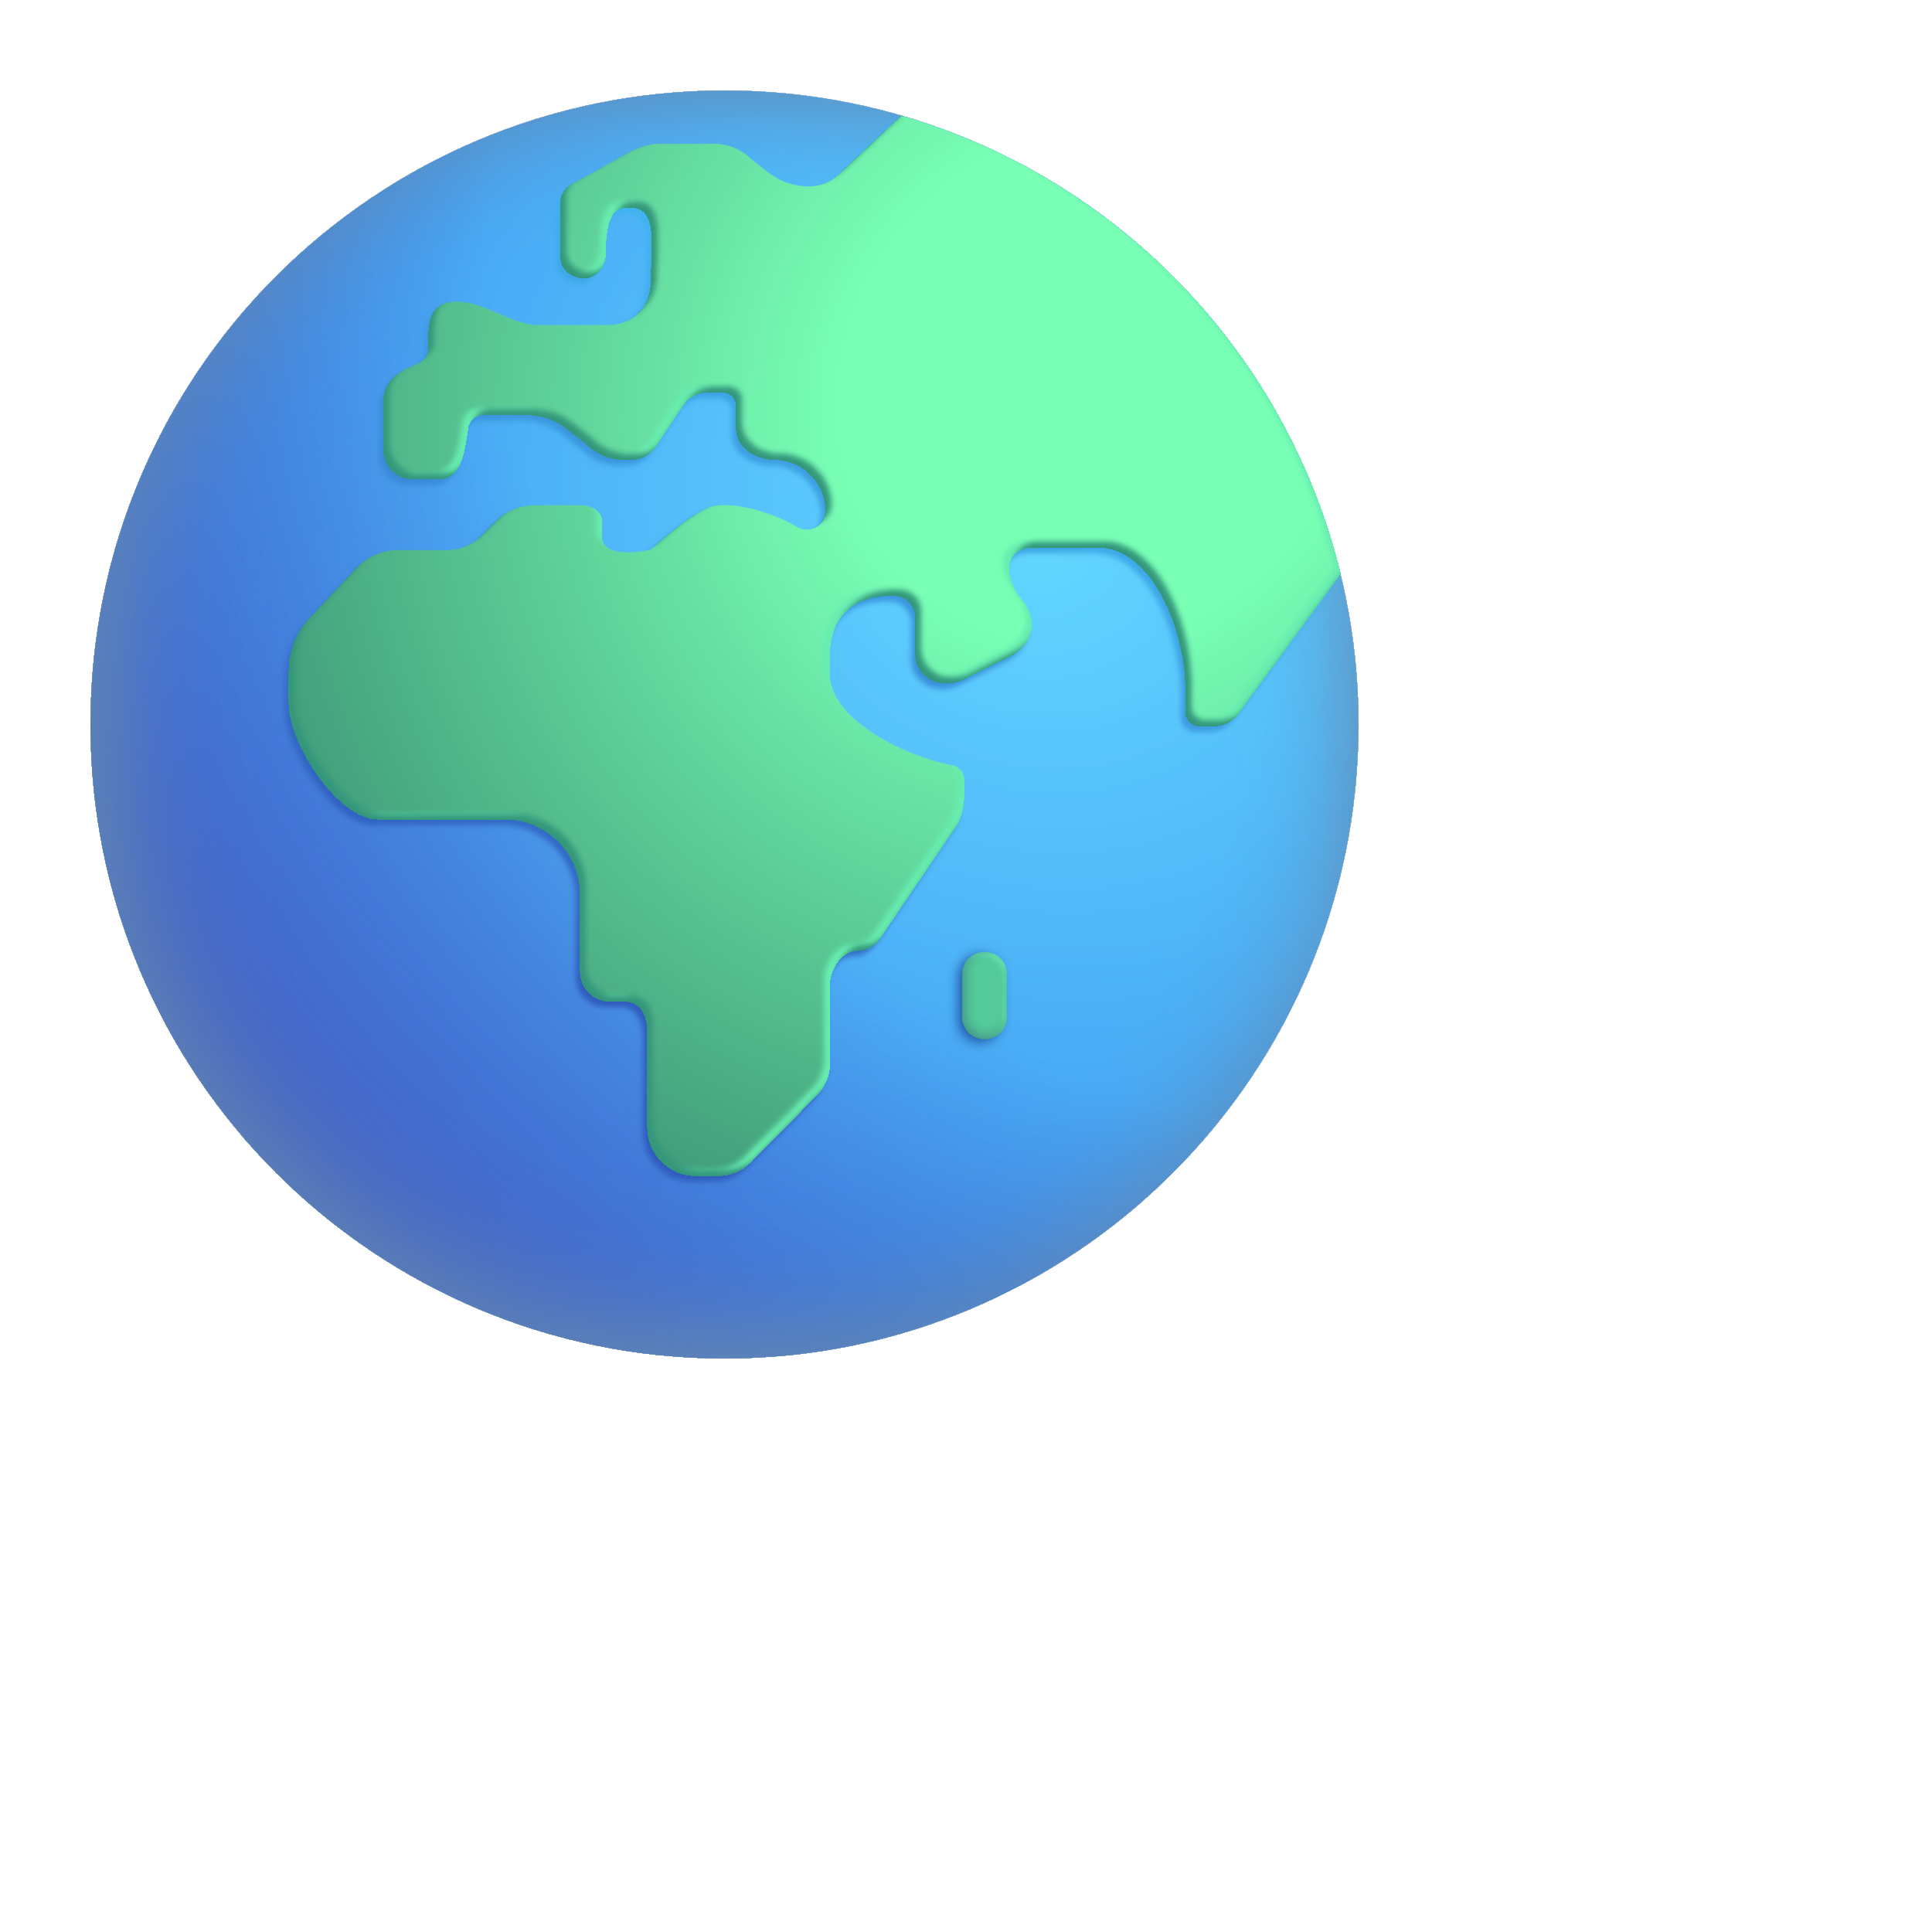
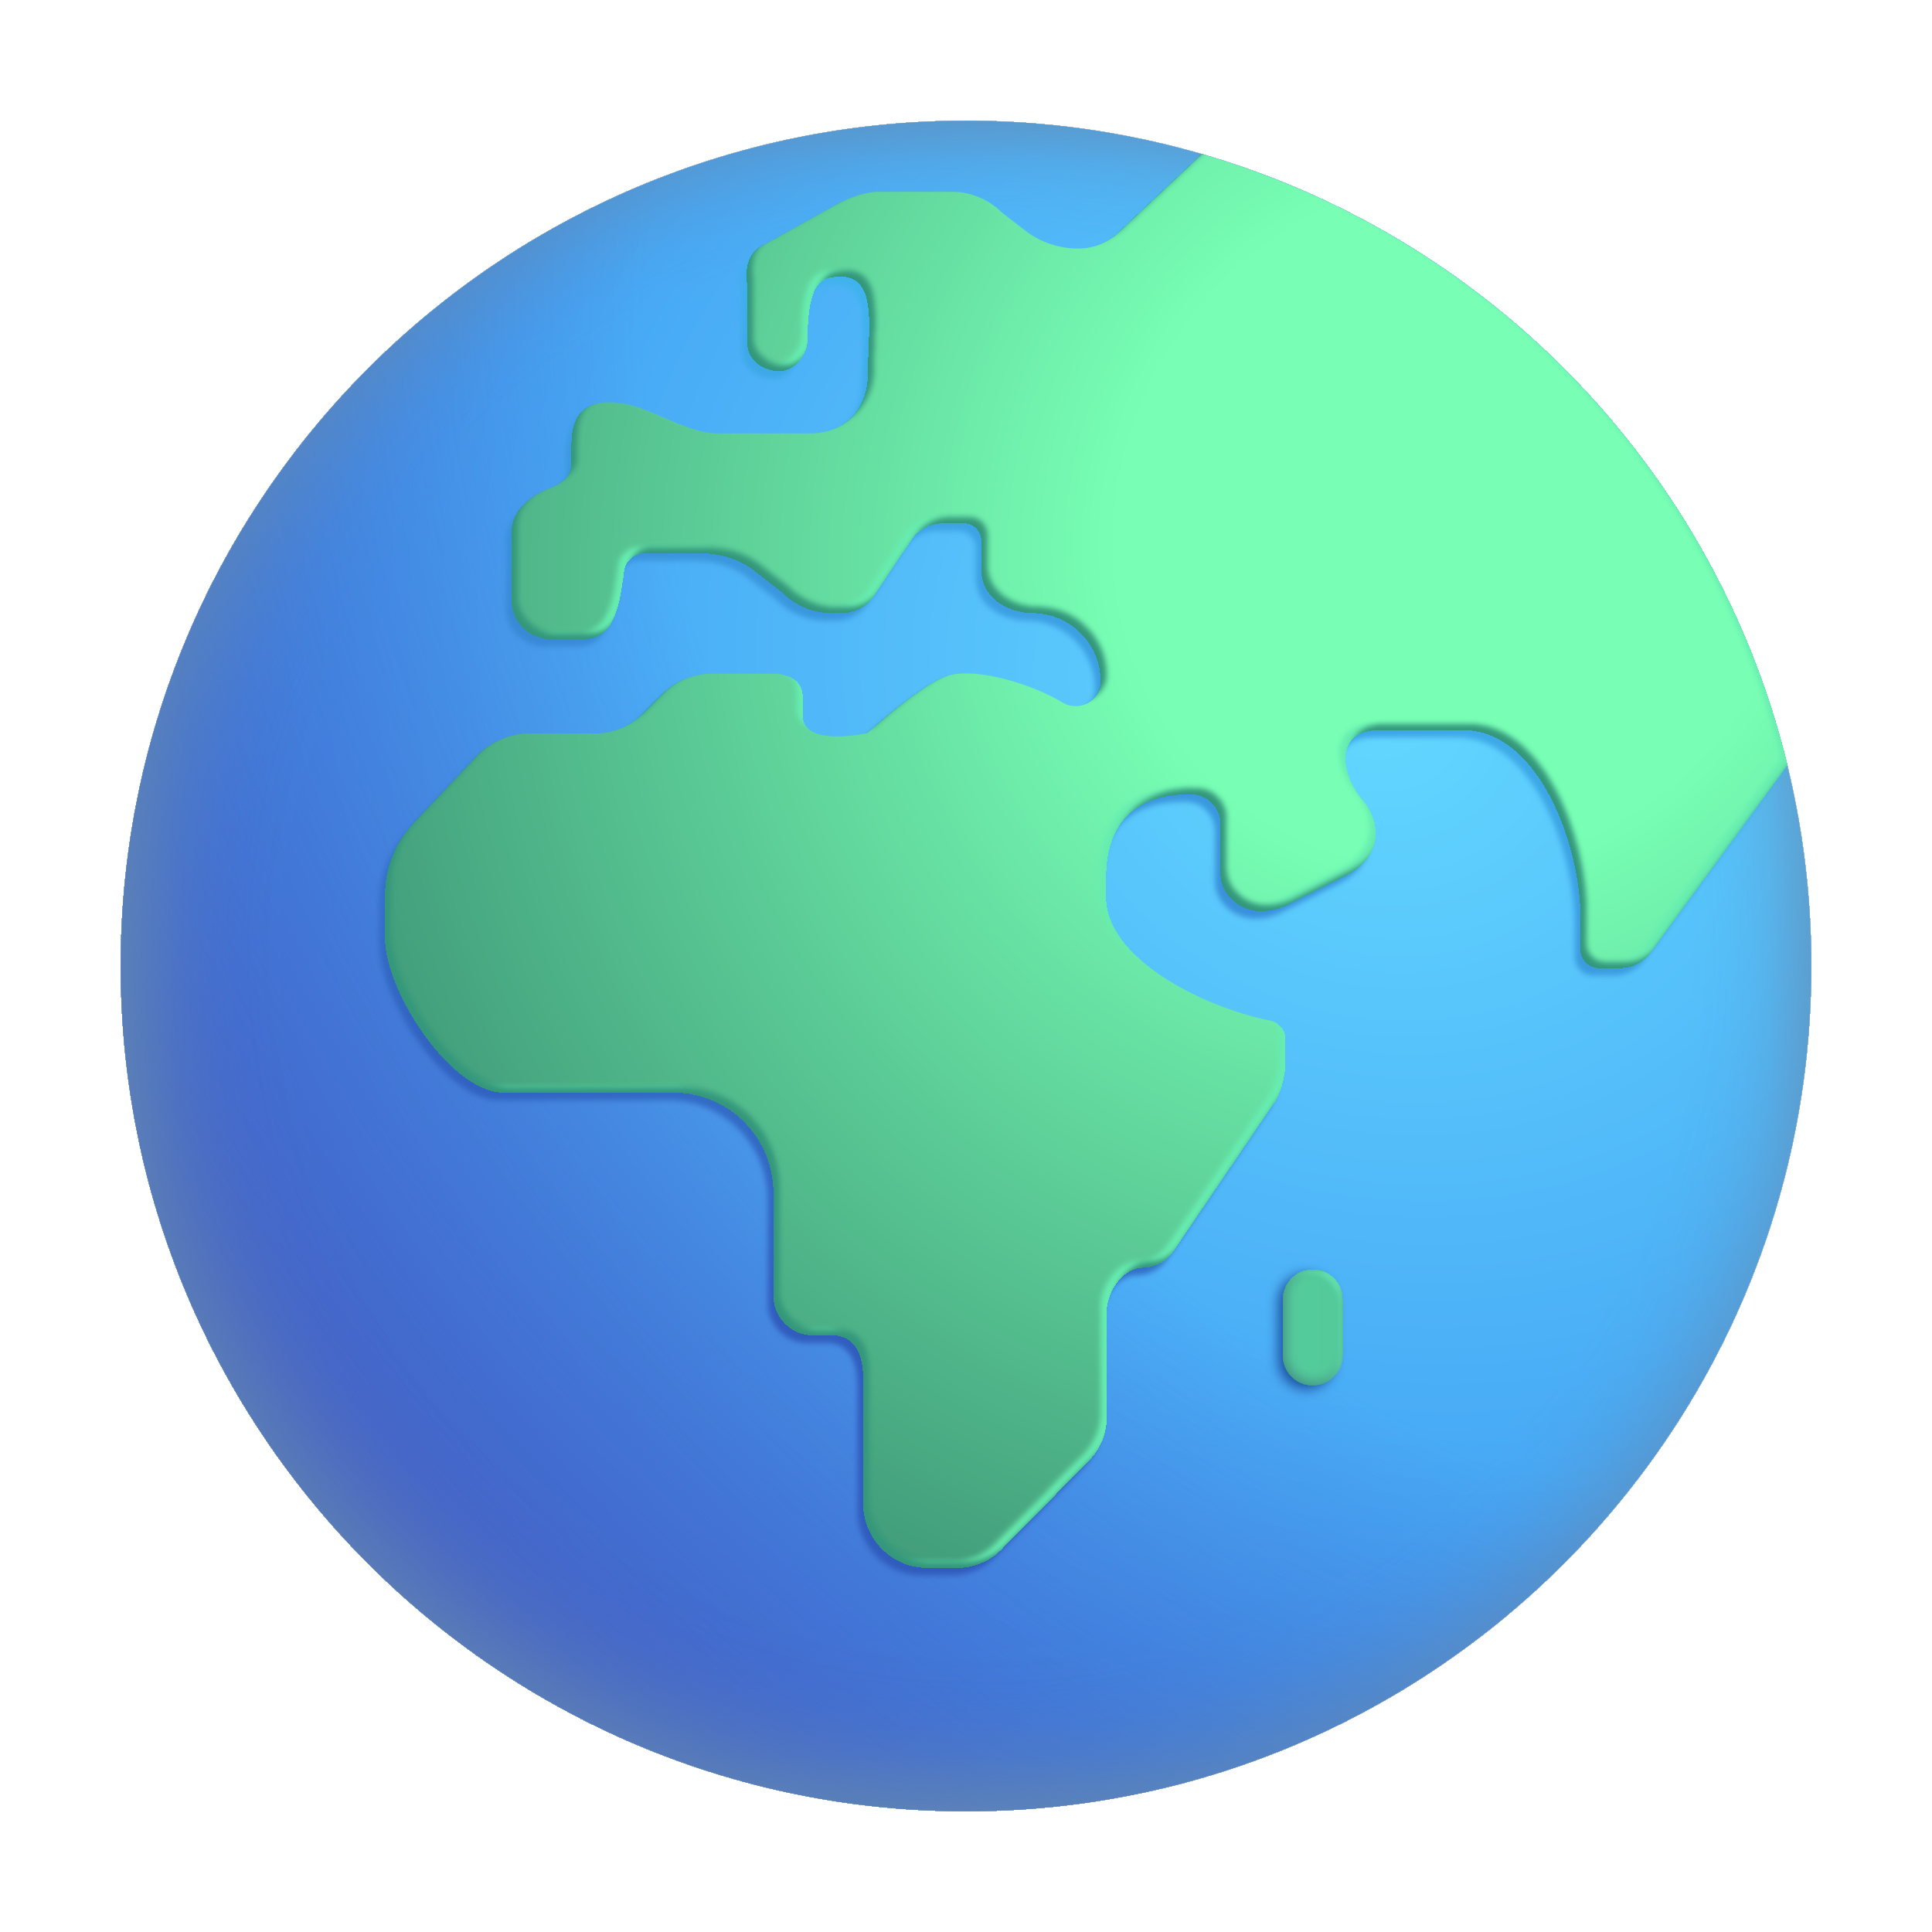
<svg xmlns="http://www.w3.org/2000/svg" width="32" height="32" viewBox="0 0 32 32" fill="none">
-   <g filter="url(#filter0_i_1230_786)">
-     <path d="M12 22.5C17.799 22.5 22.5 17.799 22.5 12C22.5 6.201 17.799 1.5 12 1.5C6.201 1.5 1.5 6.201 1.5 12C1.5 17.799 6.201 22.5 12 22.5Z" fill="url(#paint0_radial_1230_786)" />
-     <path d="M12 22.5C17.799 22.5 22.5 17.799 22.5 12C22.5 6.201 17.799 1.5 12 1.5C6.201 1.5 1.5 6.201 1.5 12C1.5 17.799 6.201 22.5 12 22.5Z" fill="url(#paint1_radial_1230_786)" />
+   <g filter="url(#filter0_i_1331_797)">
+     <path d="M16 30C23.732 30 30 23.732 30 16C30 8.268 23.732 2 16 2C8.268 2 2 8.268 2 16C2 23.732 8.268 30 16 30Z" fill="url(#paint0_radial_1331_797)" />
+     <path d="M16 30C23.732 30 30 23.732 30 16C30 8.268 23.732 2 16 2C8.268 2 2 8.268 2 16C2 23.732 8.268 30 16 30Z" fill="url(#paint1_radial_1331_797)" />
  </g>
-   <g filter="url(#filter1_f_1230_786)">
-     <path d="M14.858 2.011L13.822 2.986C13.686 3.114 13.507 3.185 13.321 3.185C13.079 3.185 12.844 3.104 12.652 2.956L12.371 2.739C12.216 2.583 11.988 2.479 11.766 2.479H10.822C10.689 2.479 10.478 2.546 10.308 2.643L9.415 3.14C9.289 3.2 9.216 3.326 9.208 3.46C9.212 3.663 9.212 3.773 9.212 3.889C9.212 4.006 9.212 4.129 9.216 4.359C9.216 4.59 9.444 4.71 9.621 4.702C9.806 4.687 9.953 4.495 9.953 4.31C9.953 3.568 10.157 3.546 10.301 3.531L10.308 3.53C10.747 3.483 10.745 3.929 10.722 4.422C10.717 4.532 10.711 4.645 10.711 4.752C10.711 5.183 10.424 5.48 9.988 5.48H8.823C8.611 5.476 8.388 5.379 8.169 5.285C8.03 5.225 7.892 5.166 7.761 5.131C7.451 5.057 7.03 5.039 7.03 5.626V5.856C7.03 5.997 6.934 6.094 6.751 6.164C6.529 6.249 6.285 6.438 6.285 6.713V7.555C6.285 7.815 6.499 8.03 6.765 8.03H7.192C7.547 8.03 7.612 7.61 7.658 7.316C7.662 7.284 7.667 7.254 7.672 7.226C7.672 7.084 7.783 6.966 7.93 6.966H8.646C8.712 6.966 9.052 6.973 9.317 7.196L9.642 7.448C9.811 7.619 10.033 7.708 10.269 7.708H10.372C10.542 7.708 10.697 7.627 10.785 7.486L11.243 6.802C11.331 6.669 11.479 6.594 11.634 6.594H11.907C12.025 6.594 12.121 6.691 12.121 6.81V7.16C12.121 7.573 12.526 7.708 12.755 7.708C13.22 7.708 13.603 8.087 13.603 8.555C13.603 8.8 13.338 8.949 13.124 8.823C12.733 8.585 12.069 8.399 11.737 8.481C11.412 8.555 10.704 9.201 10.704 9.201C10.704 9.201 9.87 9.395 9.893 8.964V8.756C9.9 8.555 9.708 8.466 9.538 8.466H8.771C8.543 8.466 8.321 8.555 8.159 8.719L7.923 8.956C7.761 9.12 7.547 9.209 7.318 9.209H6.536C6.278 9.201 6.027 9.305 5.85 9.491L5.06 10.33C4.839 10.568 4.714 10.887 4.714 11.222V11.749C4.714 12.41 5.533 13.665 6.189 13.665H8.299C8.985 13.665 9.538 14.223 9.538 14.913V16.191C9.538 16.458 9.76 16.681 10.025 16.681H10.284C10.438 16.681 10.652 16.785 10.652 17.201V18.768C10.652 19.206 11.007 19.57 11.449 19.57H11.811C12.025 19.57 12.224 19.488 12.371 19.332L13.454 18.234C13.592 18.093 13.67 17.904 13.67 17.707V16.377C13.677 16.132 13.876 15.841 14.119 15.841C14.27 15.841 14.41 15.766 14.495 15.642L15.78 13.75C15.854 13.601 15.89 13.438 15.89 13.274V13.007C15.89 12.888 15.794 12.784 15.677 12.769C14.84 12.595 13.662 11.991 13.662 11.247V10.999C13.662 9.959 14.507 9.959 14.72 9.959L14.725 9.959C14.931 9.959 15.094 10.13 15.094 10.33V10.962C15.094 11.229 15.426 11.558 15.901 11.341L16.657 10.962C17.033 10.769 17.133 10.374 16.844 10.028C16.575 9.706 16.49 9.161 17.061 9.161H18.104C19.047 9.161 19.564 10.596 19.564 11.487V11.889C19.564 12.015 19.668 12.119 19.793 12.119H20.044C20.206 12.119 20.354 12.037 20.442 11.903L22.127 9.597C21.237 5.951 18.443 3.051 14.858 2.011Z" fill="url(#paint2_linear_1230_786)" />
+   <g filter="url(#filter1_f_1331_797)">
+     <path d="M19.811 2.682L18.429 3.982C18.248 4.152 18.01 4.246 17.762 4.246C17.439 4.246 17.125 4.139 16.869 3.941L16.495 3.652C16.289 3.444 15.983 3.305 15.688 3.305H14.429C14.252 3.305 13.97 3.395 13.744 3.523L12.553 4.187C12.386 4.266 12.288 4.435 12.278 4.613C12.283 4.885 12.283 5.031 12.283 5.186C12.283 5.341 12.283 5.505 12.288 5.812C12.288 6.12 12.592 6.279 12.829 6.27C13.075 6.25 13.271 5.994 13.271 5.746C13.271 4.757 13.543 4.728 13.735 4.708L13.744 4.707C14.33 4.645 14.326 5.239 14.296 5.896C14.289 6.043 14.282 6.193 14.282 6.336C14.282 6.911 13.898 7.307 13.318 7.307H11.764C11.481 7.301 11.184 7.172 10.892 7.046C10.706 6.966 10.523 6.887 10.347 6.841C9.934 6.742 9.374 6.719 9.374 7.501V7.808C9.374 7.997 9.245 8.126 9.002 8.219C8.705 8.332 8.38 8.584 8.38 8.951V10.073C8.38 10.42 8.665 10.707 9.019 10.707H9.59C10.063 10.707 10.15 10.146 10.21 9.755C10.217 9.712 10.223 9.672 10.229 9.634C10.229 9.446 10.377 9.288 10.574 9.288H11.528C11.616 9.288 12.069 9.297 12.423 9.595L12.856 9.931C13.082 10.159 13.377 10.278 13.692 10.278H13.83C14.056 10.278 14.262 10.169 14.38 9.981L14.99 9.07C15.108 8.891 15.305 8.792 15.512 8.792H15.876C16.033 8.792 16.161 8.921 16.161 9.08V9.547C16.161 10.098 16.702 10.278 17.007 10.278C17.627 10.278 18.138 10.783 18.138 11.407C18.138 11.734 17.784 11.932 17.499 11.764C16.977 11.447 16.092 11.199 15.649 11.308C15.216 11.407 14.272 12.268 14.272 12.268C14.272 12.268 13.161 12.526 13.19 11.952V11.674C13.2 11.407 12.944 11.288 12.718 11.288H11.695C11.39 11.288 11.095 11.407 10.879 11.625L10.564 11.942C10.347 12.16 10.062 12.278 9.757 12.278H8.715C8.37 12.268 8.036 12.407 7.8 12.655L6.747 13.774C6.452 14.091 6.285 14.517 6.285 14.962V15.665C6.285 16.547 7.377 18.221 8.252 18.221H11.066C11.98 18.221 12.718 18.963 12.718 19.884V21.588C12.718 21.945 13.013 22.242 13.367 22.242H13.711C13.918 22.242 14.203 22.38 14.203 22.935V25.024C14.203 25.608 14.675 26.093 15.266 26.093H15.748C16.033 26.093 16.299 25.984 16.495 25.776L17.939 24.311C18.123 24.124 18.227 23.872 18.227 23.61V21.836C18.236 21.509 18.501 21.121 18.826 21.121C19.026 21.121 19.214 21.022 19.326 20.856L21.04 18.333C21.138 18.135 21.187 17.917 21.187 17.699V17.343C21.187 17.184 21.059 17.046 20.902 17.026C19.787 16.793 18.217 15.988 18.217 14.996V14.665C18.217 13.278 19.342 13.279 19.627 13.279L19.633 13.279C19.909 13.279 20.125 13.507 20.125 13.774V14.616C20.125 14.972 20.568 15.41 21.201 15.121L22.209 14.616C22.71 14.358 22.844 13.832 22.459 13.371C22.099 12.941 21.986 12.215 22.748 12.215H24.138C25.396 12.215 26.086 14.128 26.086 15.316V15.851C26.086 16.02 26.224 16.158 26.391 16.158H26.725C26.942 16.158 27.139 16.049 27.256 15.871L29.503 12.796C28.316 7.935 24.59 4.069 19.811 2.682Z" fill="url(#paint2_linear_1331_797)" />
  </g>
-   <g filter="url(#filter2_ii_1230_786)">
-     <path d="M14.931 1.915L13.895 2.89C13.759 3.017 13.581 3.088 13.395 3.088C13.152 3.088 12.917 3.007 12.725 2.859L12.445 2.643C12.29 2.487 12.061 2.382 11.839 2.382H10.895C10.762 2.382 10.551 2.449 10.381 2.546L9.488 3.044C9.363 3.103 9.289 3.229 9.281 3.363C9.285 3.567 9.285 3.676 9.285 3.793C9.285 3.909 9.285 4.032 9.289 4.263C9.289 4.493 9.518 4.613 9.695 4.605C9.879 4.591 10.027 4.399 10.027 4.213C10.027 3.471 10.23 3.45 10.374 3.434L10.381 3.434C10.821 3.387 10.818 3.832 10.795 4.325C10.79 4.436 10.785 4.548 10.785 4.655C10.785 5.086 10.497 5.383 10.062 5.383H8.896C8.684 5.379 8.461 5.283 8.242 5.188C8.103 5.128 7.966 5.069 7.834 5.034C7.524 4.96 7.103 4.943 7.103 5.529V5.76C7.103 5.901 7.007 5.998 6.824 6.067C6.602 6.152 6.358 6.342 6.358 6.616V7.458C6.358 7.718 6.572 7.934 6.838 7.934H7.266C7.621 7.934 7.686 7.513 7.731 7.219C7.736 7.187 7.74 7.157 7.745 7.129C7.745 6.988 7.856 6.869 8.003 6.869H8.719C8.785 6.869 9.125 6.876 9.39 7.099L9.715 7.352C9.885 7.523 10.106 7.612 10.342 7.612H10.445C10.615 7.612 10.77 7.53 10.858 7.389L11.316 6.706C11.404 6.572 11.552 6.498 11.707 6.498H11.98C12.098 6.498 12.194 6.594 12.194 6.713V7.063C12.194 7.477 12.6 7.612 12.828 7.612C13.293 7.612 13.677 7.991 13.677 8.459C13.677 8.704 13.411 8.852 13.197 8.726C12.806 8.488 12.142 8.303 11.81 8.384C11.486 8.459 10.777 9.105 10.777 9.105C10.777 9.105 9.944 9.298 9.966 8.867V8.659C9.973 8.459 9.781 8.369 9.612 8.369H8.844C8.616 8.369 8.394 8.459 8.232 8.622L7.996 8.86C7.834 9.023 7.62 9.112 7.391 9.112H6.609C6.351 9.105 6.1 9.209 5.923 9.394L5.134 10.234C4.912 10.472 4.787 10.791 4.787 11.125V11.652C4.787 12.313 5.606 13.569 6.262 13.569H8.372C9.058 13.569 9.612 14.126 9.612 14.817V16.094C9.612 16.362 9.833 16.584 10.099 16.584H10.357C10.512 16.584 10.726 16.689 10.726 17.105V18.671C10.726 19.109 11.08 19.473 11.523 19.473H11.884C12.098 19.473 12.297 19.392 12.445 19.236L13.527 18.137C13.666 17.997 13.743 17.808 13.743 17.61V16.28C13.751 16.035 13.949 15.744 14.193 15.744C14.343 15.744 14.483 15.67 14.568 15.545L15.853 13.653C15.927 13.505 15.964 13.341 15.964 13.178V12.91C15.964 12.791 15.868 12.688 15.75 12.673C14.913 12.498 13.736 11.895 13.736 11.15V10.902C13.736 9.862 14.58 9.862 14.794 9.862L14.798 9.862C15.005 9.862 15.167 10.033 15.167 10.234V10.865C15.167 11.133 15.499 11.461 15.974 11.244L16.73 10.865C17.106 10.672 17.206 10.277 16.917 9.932C16.648 9.609 16.563 9.064 17.134 9.064H18.177C19.12 9.064 19.638 10.499 19.638 11.391V11.792C19.638 11.918 19.741 12.022 19.866 12.022H20.117C20.279 12.022 20.427 11.94 20.516 11.807L22.201 9.5C21.31 5.854 18.516 2.955 14.931 1.915Z" fill="url(#paint3_radial_1230_786)" />
+   <g filter="url(#filter2_ii_1331_797)">
+     <path d="M19.908 2.553L18.526 3.853C18.346 4.023 18.108 4.117 17.86 4.117C17.536 4.117 17.222 4.01 16.967 3.812L16.593 3.523C16.386 3.315 16.081 3.177 15.786 3.177H14.527C14.35 3.177 14.068 3.266 13.842 3.395L12.651 4.058C12.484 4.137 12.385 4.306 12.375 4.484C12.38 4.756 12.38 4.902 12.38 5.057C12.38 5.212 12.38 5.376 12.385 5.684C12.385 5.991 12.69 6.151 12.926 6.141C13.172 6.121 13.369 5.865 13.369 5.617C13.369 4.628 13.64 4.599 13.833 4.579L13.842 4.578C14.428 4.516 14.424 5.11 14.393 5.767C14.387 5.914 14.38 6.064 14.38 6.207C14.38 6.782 13.996 7.178 13.416 7.178H11.861C11.579 7.172 11.281 7.043 10.989 6.917C10.804 6.838 10.621 6.759 10.445 6.712C10.032 6.613 9.471 6.59 9.471 7.373V7.68C9.471 7.868 9.343 7.997 9.099 8.09C8.803 8.203 8.478 8.455 8.478 8.822V9.944C8.478 10.291 8.763 10.578 9.117 10.578H9.688C10.161 10.578 10.248 10.017 10.308 9.626C10.314 9.583 10.321 9.543 10.327 9.505C10.327 9.317 10.475 9.159 10.671 9.159H11.626C11.714 9.159 12.166 9.169 12.521 9.466L12.953 9.802C13.18 10.03 13.475 10.149 13.79 10.149H13.927C14.153 10.149 14.36 10.04 14.478 9.852L15.088 8.941C15.206 8.762 15.403 8.663 15.609 8.663H15.973C16.131 8.663 16.259 8.792 16.259 8.951V9.418C16.259 9.969 16.799 10.149 17.104 10.149C17.724 10.149 18.236 10.654 18.236 11.278C18.236 11.605 17.881 11.803 17.596 11.635C17.075 11.318 16.19 11.07 15.747 11.179C15.314 11.278 14.37 12.14 14.37 12.14C14.37 12.14 13.258 12.397 13.288 11.823V11.545C13.298 11.278 13.042 11.159 12.816 11.159H11.793C11.488 11.159 11.193 11.278 10.976 11.496L10.662 11.813C10.445 12.031 10.16 12.149 9.855 12.149H8.812C8.468 12.14 8.133 12.278 7.897 12.526L6.845 13.645C6.55 13.962 6.383 14.388 6.383 14.834V15.537C6.383 16.418 7.474 18.092 8.35 18.092H11.163C12.078 18.092 12.816 18.835 12.816 19.756V21.459C12.816 21.816 13.111 22.113 13.465 22.113H13.809C14.016 22.113 14.301 22.251 14.301 22.806V24.895C14.301 25.479 14.773 25.964 15.363 25.964H15.845C16.131 25.964 16.396 25.855 16.593 25.648L18.037 24.183C18.221 23.995 18.324 23.743 18.324 23.481V21.707C18.334 21.38 18.599 20.992 18.924 20.992C19.124 20.992 19.311 20.893 19.424 20.727L21.137 18.204C21.236 18.006 21.285 17.788 21.285 17.57V17.214C21.285 17.055 21.157 16.917 21 16.897C19.884 16.664 18.314 15.859 18.314 14.867V14.536C18.314 13.149 19.44 13.15 19.725 13.15L19.731 13.15C20.006 13.15 20.223 13.378 20.223 13.645V14.487C20.223 14.843 20.666 15.281 21.299 14.992L22.306 14.487C22.808 14.229 22.941 13.703 22.556 13.242C22.197 12.812 22.084 12.086 22.846 12.086H24.236C25.494 12.086 26.184 13.999 26.184 15.188V15.722C26.184 15.891 26.321 16.029 26.489 16.029H26.823C27.039 16.029 27.236 15.921 27.354 15.742L29.601 12.667C28.413 7.806 24.688 3.94 19.908 2.553Z" fill="url(#paint3_radial_1331_797)" />
  </g>
-   <g filter="url(#filter3_f_1230_786)">
-     <rect x="15.879" y="15.826" width="0.697" height="1.43" rx="0.349" fill="#1C51A0" />
+   <g filter="url(#filter3_f_1331_797)">
+     <rect x="21.172" y="21.102" width="0.93" height="1.906" rx="0.465" fill="#1C51A0" />
  </g>
-   <g filter="url(#filter4_ii_1230_786)">
-     <rect x="15.938" y="15.773" width="0.738" height="1.436" rx="0.369" fill="url(#paint4_linear_1230_786)" />
+   <g filter="url(#filter4_ii_1331_797)">
+     <rect x="21.25" y="21.031" width="0.984" height="1.914" rx="0.492" fill="url(#paint4_linear_1331_797)" />
  </g>
  <defs>
-     <filter id="filter0_i_1230_786" x="1.5" y="1.25" width="21.25" height="21.25" filterUnits="userSpaceOnUse" color-interpolation-filters="sRGB">
+     <filter id="filter0_i_1331_797" x="2" y="1.75" width="28.25" height="28.25" filterUnits="userSpaceOnUse" color-interpolation-filters="sRGB">
      <feFlood flood-opacity="0" result="BackgroundImageFix" />
      <feBlend mode="normal" in="SourceGraphic" in2="BackgroundImageFix" result="shape" />
      <feColorMatrix in="SourceAlpha" type="matrix" values="0 0 0 0 0 0 0 0 0 0 0 0 0 0 0 0 0 0 127 0" result="hardAlpha" />
      <feOffset dx="0.25" dy="-0.25" />
      <feGaussianBlur stdDeviation="1" />
      <feComposite in2="hardAlpha" operator="arithmetic" k2="-1" k3="1" />
      <feColorMatrix type="matrix" values="0 0 0 0 0.388 0 0 0 0 0.537 0 0 0 0 0.694 0 0 0 1 0" />
-       <feBlend mode="normal" in2="shape" result="effect1_innerShadow_1230_786" />
+       <feBlend mode="normal" in2="shape" result="effect1_innerShadow_1331_797" />
    </filter>
-     <filter id="filter1_f_1230_786" x="4.614" y="1.911" width="17.614" height="17.759" filterUnits="userSpaceOnUse" color-interpolation-filters="sRGB">
+     <filter id="filter1_f_1331_797" x="6.185" y="2.582" width="23.418" height="23.611" filterUnits="userSpaceOnUse" color-interpolation-filters="sRGB">
      <feFlood flood-opacity="0" result="BackgroundImageFix" />
      <feBlend mode="normal" in="SourceGraphic" in2="BackgroundImageFix" result="shape" />
-       <feGaussianBlur stdDeviation="0.05" result="effect1_foregroundBlur_1230_786" />
+       <feGaussianBlur stdDeviation="0.05" result="effect1_foregroundBlur_1331_797" />
    </filter>
-     <filter id="filter2_ii_1230_786" x="4.687" y="1.815" width="17.614" height="17.659" filterUnits="userSpaceOnUse" color-interpolation-filters="sRGB">
+     <filter id="filter2_ii_1331_797" x="6.283" y="2.453" width="23.418" height="23.512" filterUnits="userSpaceOnUse" color-interpolation-filters="sRGB">
      <feFlood flood-opacity="0" result="BackgroundImageFix" />
      <feBlend mode="normal" in="SourceGraphic" in2="BackgroundImageFix" result="shape" />
      <feColorMatrix in="SourceAlpha" type="matrix" values="0 0 0 0 0 0 0 0 0 0 0 0 0 0 0 0 0 0 127 0" result="hardAlpha" />
      <feOffset dx="-0.1" dy="-0.1" />
      <feGaussianBlur stdDeviation="0.05" />
      <feComposite in2="hardAlpha" operator="arithmetic" k2="-1" k3="1" />
      <feColorMatrix type="matrix" values="0 0 0 0 0.404 0 0 0 0 0.929 0 0 0 0 0.69 0 0 0 1 0" />
-       <feBlend mode="normal" in2="shape" result="effect1_innerShadow_1230_786" />
+       <feBlend mode="normal" in2="shape" result="effect1_innerShadow_1331_797" />
      <feColorMatrix in="SourceAlpha" type="matrix" values="0 0 0 0 0 0 0 0 0 0 0 0 0 0 0 0 0 0 127 0" result="hardAlpha" />
      <feOffset dx="0.1" dy="-0.1" />
      <feGaussianBlur stdDeviation="0.05" />
      <feComposite in2="hardAlpha" operator="arithmetic" k2="-1" k3="1" />
      <feColorMatrix type="matrix" values="0 0 0 0 0.204 0 0 0 0 0.592 0 0 0 0 0.482 0 0 0 1 0" />
-       <feBlend mode="normal" in2="effect1_innerShadow_1230_786" result="effect2_innerShadow_1230_786" />
+       <feBlend mode="normal" in2="effect1_innerShadow_1331_797" result="effect2_innerShadow_1331_797" />
    </filter>
-     <filter id="filter3_f_1230_786" x="15.679" y="15.626" width="1.097" height="1.83" filterUnits="userSpaceOnUse" color-interpolation-filters="sRGB">
+     <filter id="filter3_f_1331_797" x="20.972" y="20.902" width="1.33" height="2.306" filterUnits="userSpaceOnUse" color-interpolation-filters="sRGB">
      <feFlood flood-opacity="0" result="BackgroundImageFix" />
      <feBlend mode="normal" in="SourceGraphic" in2="BackgroundImageFix" result="shape" />
-       <feGaussianBlur stdDeviation="0.1" result="effect1_foregroundBlur_1230_786" />
+       <feGaussianBlur stdDeviation="0.1" result="effect1_foregroundBlur_1331_797" />
    </filter>
-     <filter id="filter4_ii_1230_786" x="15.887" y="15.723" width="0.838" height="1.536" filterUnits="userSpaceOnUse" color-interpolation-filters="sRGB">
+     <filter id="filter4_ii_1331_797" x="21.2" y="20.981" width="1.084" height="2.014" filterUnits="userSpaceOnUse" color-interpolation-filters="sRGB">
      <feFlood flood-opacity="0" result="BackgroundImageFix" />
      <feBlend mode="normal" in="SourceGraphic" in2="BackgroundImageFix" result="shape" />
      <feColorMatrix in="SourceAlpha" type="matrix" values="0 0 0 0 0 0 0 0 0 0 0 0 0 0 0 0 0 0 127 0" result="hardAlpha" />
      <feOffset dx="-0.05" dy="0.05" />
      <feGaussianBlur stdDeviation="0.05" />
      <feComposite in2="hardAlpha" operator="arithmetic" k2="-1" k3="1" />
      <feColorMatrix type="matrix" values="0 0 0 0 0.424 0 0 0 0 0.961 0 0 0 0 0.722 0 0 0 1 0" />
-       <feBlend mode="normal" in2="shape" result="effect1_innerShadow_1230_786" />
+       <feBlend mode="normal" in2="shape" result="effect1_innerShadow_1331_797" />
      <feColorMatrix in="SourceAlpha" type="matrix" values="0 0 0 0 0 0 0 0 0 0 0 0 0 0 0 0 0 0 127 0" result="hardAlpha" />
      <feOffset dx="0.05" dy="-0.05" />
      <feGaussianBlur stdDeviation="0.1" />
      <feComposite in2="hardAlpha" operator="arithmetic" k2="-1" k3="1" />
      <feColorMatrix type="matrix" values="0 0 0 0 0.255 0 0 0 0 0.569 0 0 0 0 0.514 0 0 0 1 0" />
-       <feBlend mode="normal" in2="effect1_innerShadow_1230_786" result="effect2_innerShadow_1230_786" />
+       <feBlend mode="normal" in2="effect1_innerShadow_1331_797" result="effect2_innerShadow_1331_797" />
    </filter>
-     <radialGradient id="paint0_radial_1230_786" cx="0" cy="0" r="1" gradientUnits="userSpaceOnUse" gradientTransform="translate(17.067 8.71361) rotate(122.072) scale(15.8551 17.9689)">
+     <radialGradient id="paint0_radial_1331_797" cx="0" cy="0" r="1" gradientUnits="userSpaceOnUse" gradientTransform="translate(22.7559 11.6181) rotate(122.072) scale(21.1401 23.9585)">
      <stop stop-color="#63D8FF" />
      <stop offset="1" stop-color="#3488EF" />
    </radialGradient>
-     <radialGradient id="paint1_radial_1230_786" cx="0" cy="0" r="1" gradientUnits="userSpaceOnUse" gradientTransform="translate(19.3158 7.21439) rotate(137.749) scale(19.553 25.8797)">
+     <radialGradient id="paint1_radial_1331_797" cx="0" cy="0" r="1" gradientUnits="userSpaceOnUse" gradientTransform="translate(25.7544 9.61918) rotate(137.749) scale(26.0707 34.5063)">
      <stop offset="0.496" stop-color="#465DC2" stop-opacity="0" />
      <stop offset="1" stop-color="#465DC2" />
    </radialGradient>
-     <linearGradient id="paint2_linear_1230_786" x1="14.423" y1="4.614" x2="8.563" y2="15.864" gradientUnits="userSpaceOnUse">
+     <linearGradient id="paint2_linear_1331_797" x1="19.23" y1="6.152" x2="11.418" y2="21.152" gradientUnits="userSpaceOnUse">
      <stop stop-color="#40B9F0" />
      <stop offset="1" stop-color="#305CBD" />
    </linearGradient>
-     <radialGradient id="paint3_radial_1230_786" cx="0" cy="0" r="1" gradientUnits="userSpaceOnUse" gradientTransform="translate(18.1625 6.40712) rotate(133.768) scale(15.1713 13.9976)">
+     <radialGradient id="paint3_radial_1331_797" cx="0" cy="0" r="1" gradientUnits="userSpaceOnUse" gradientTransform="translate(24.2167 8.54283) rotate(133.768) scale(20.2284 18.6634)">
      <stop offset="0.292" stop-color="#78FFB5" />
      <stop offset="1" stop-color="#409A79" />
    </radialGradient>
-     <linearGradient id="paint4_linear_1230_786" x1="15.938" y1="16.491" x2="16.836" y2="16.491" gradientUnits="userSpaceOnUse">
+     <linearGradient id="paint4_linear_1331_797" x1="21.25" y1="21.988" x2="22.448" y2="21.988" gradientUnits="userSpaceOnUse">
      <stop stop-color="#55CC9B" />
      <stop offset="1" stop-color="#53C999" />
    </linearGradient>
  </defs>
</svg>
